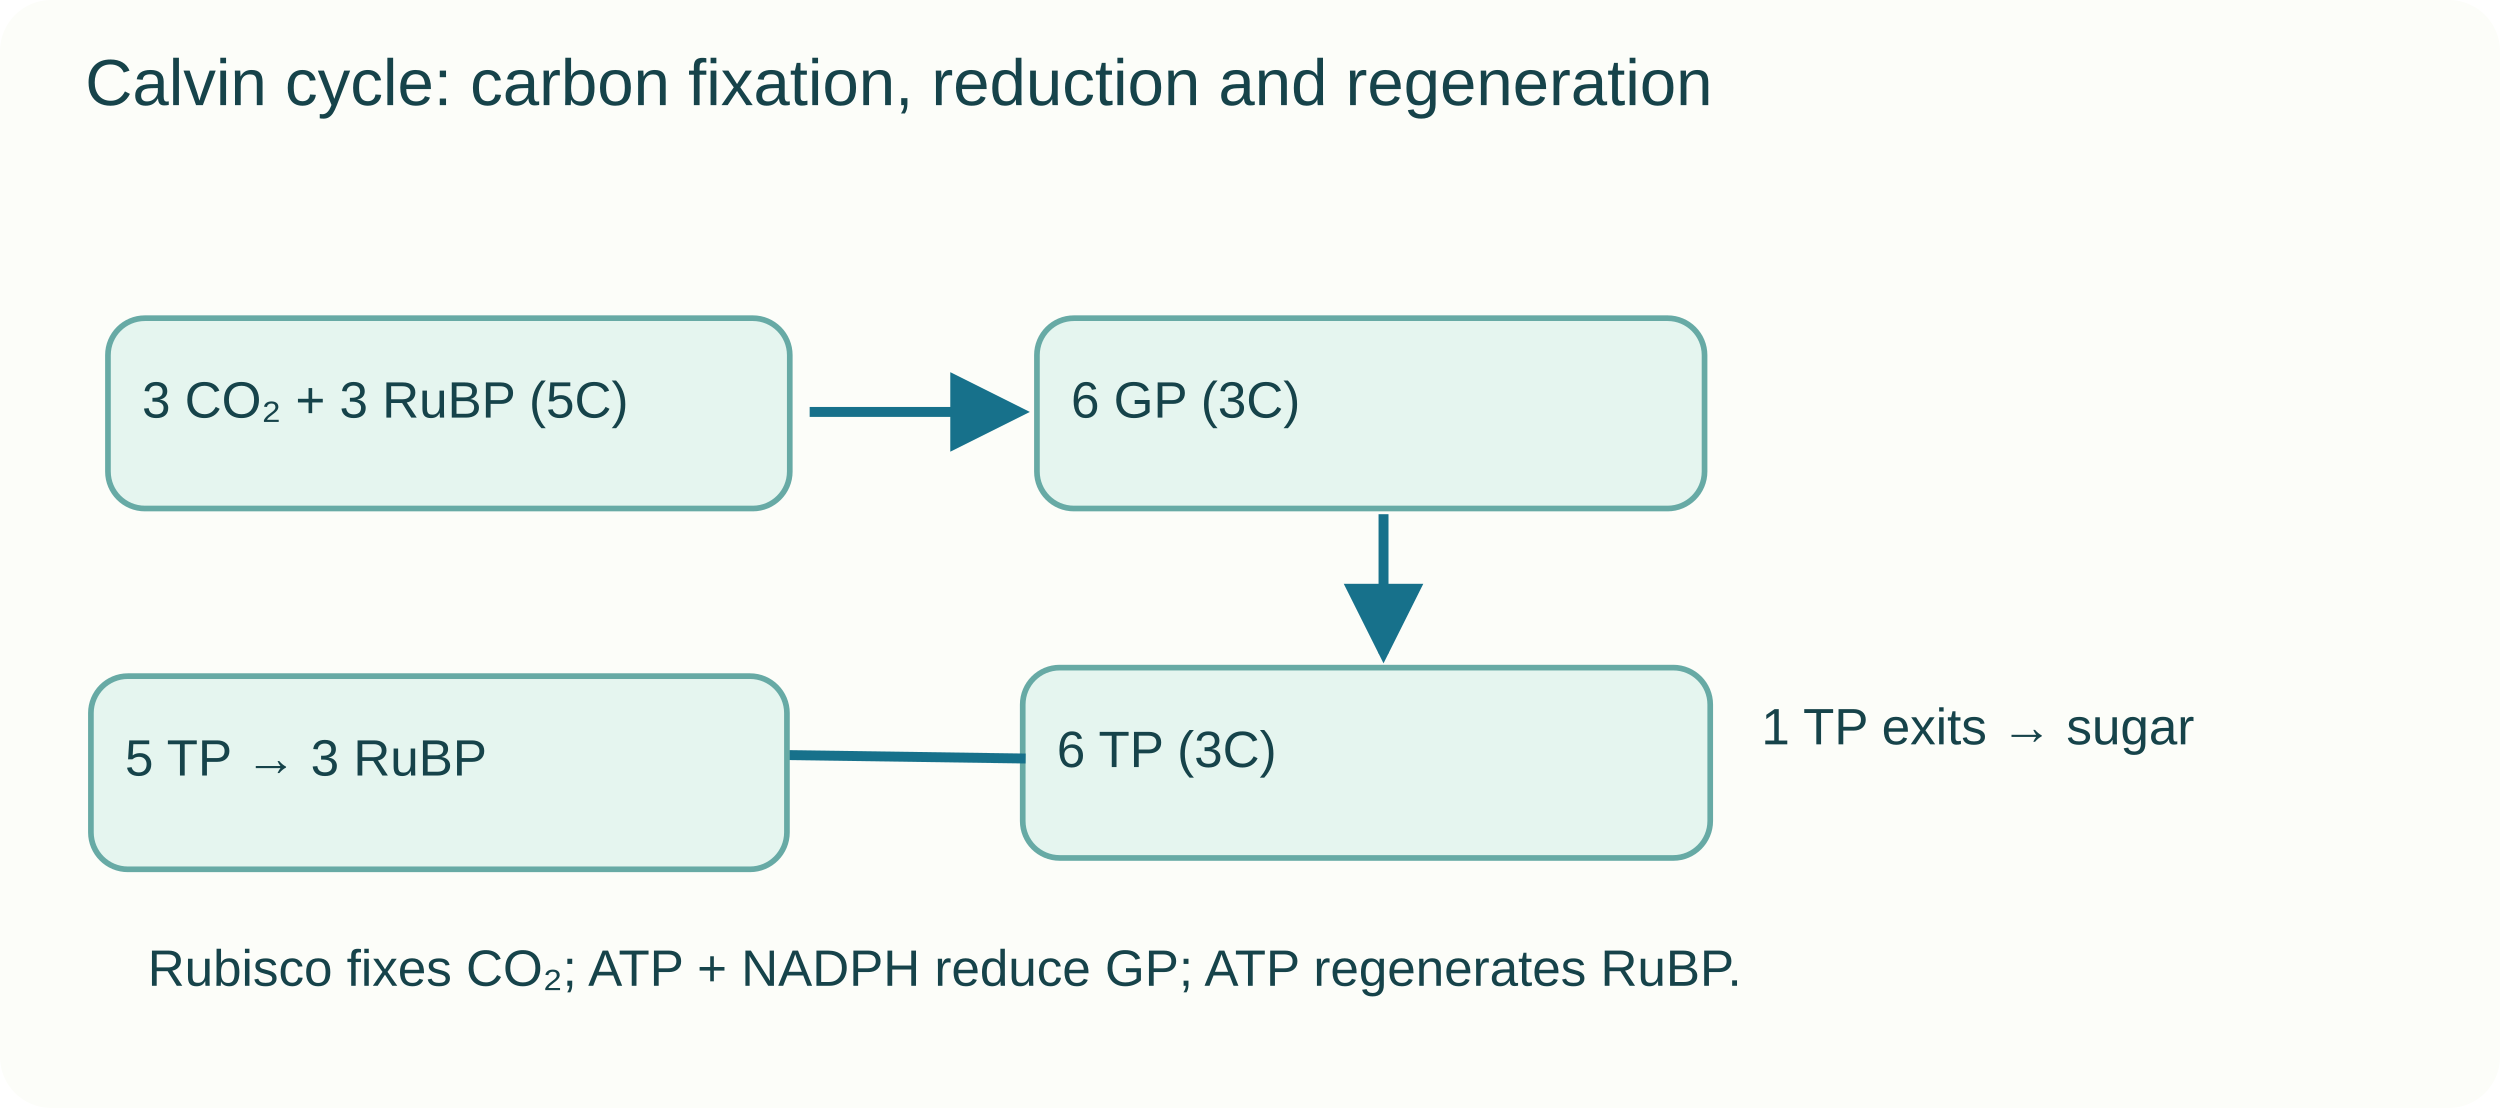
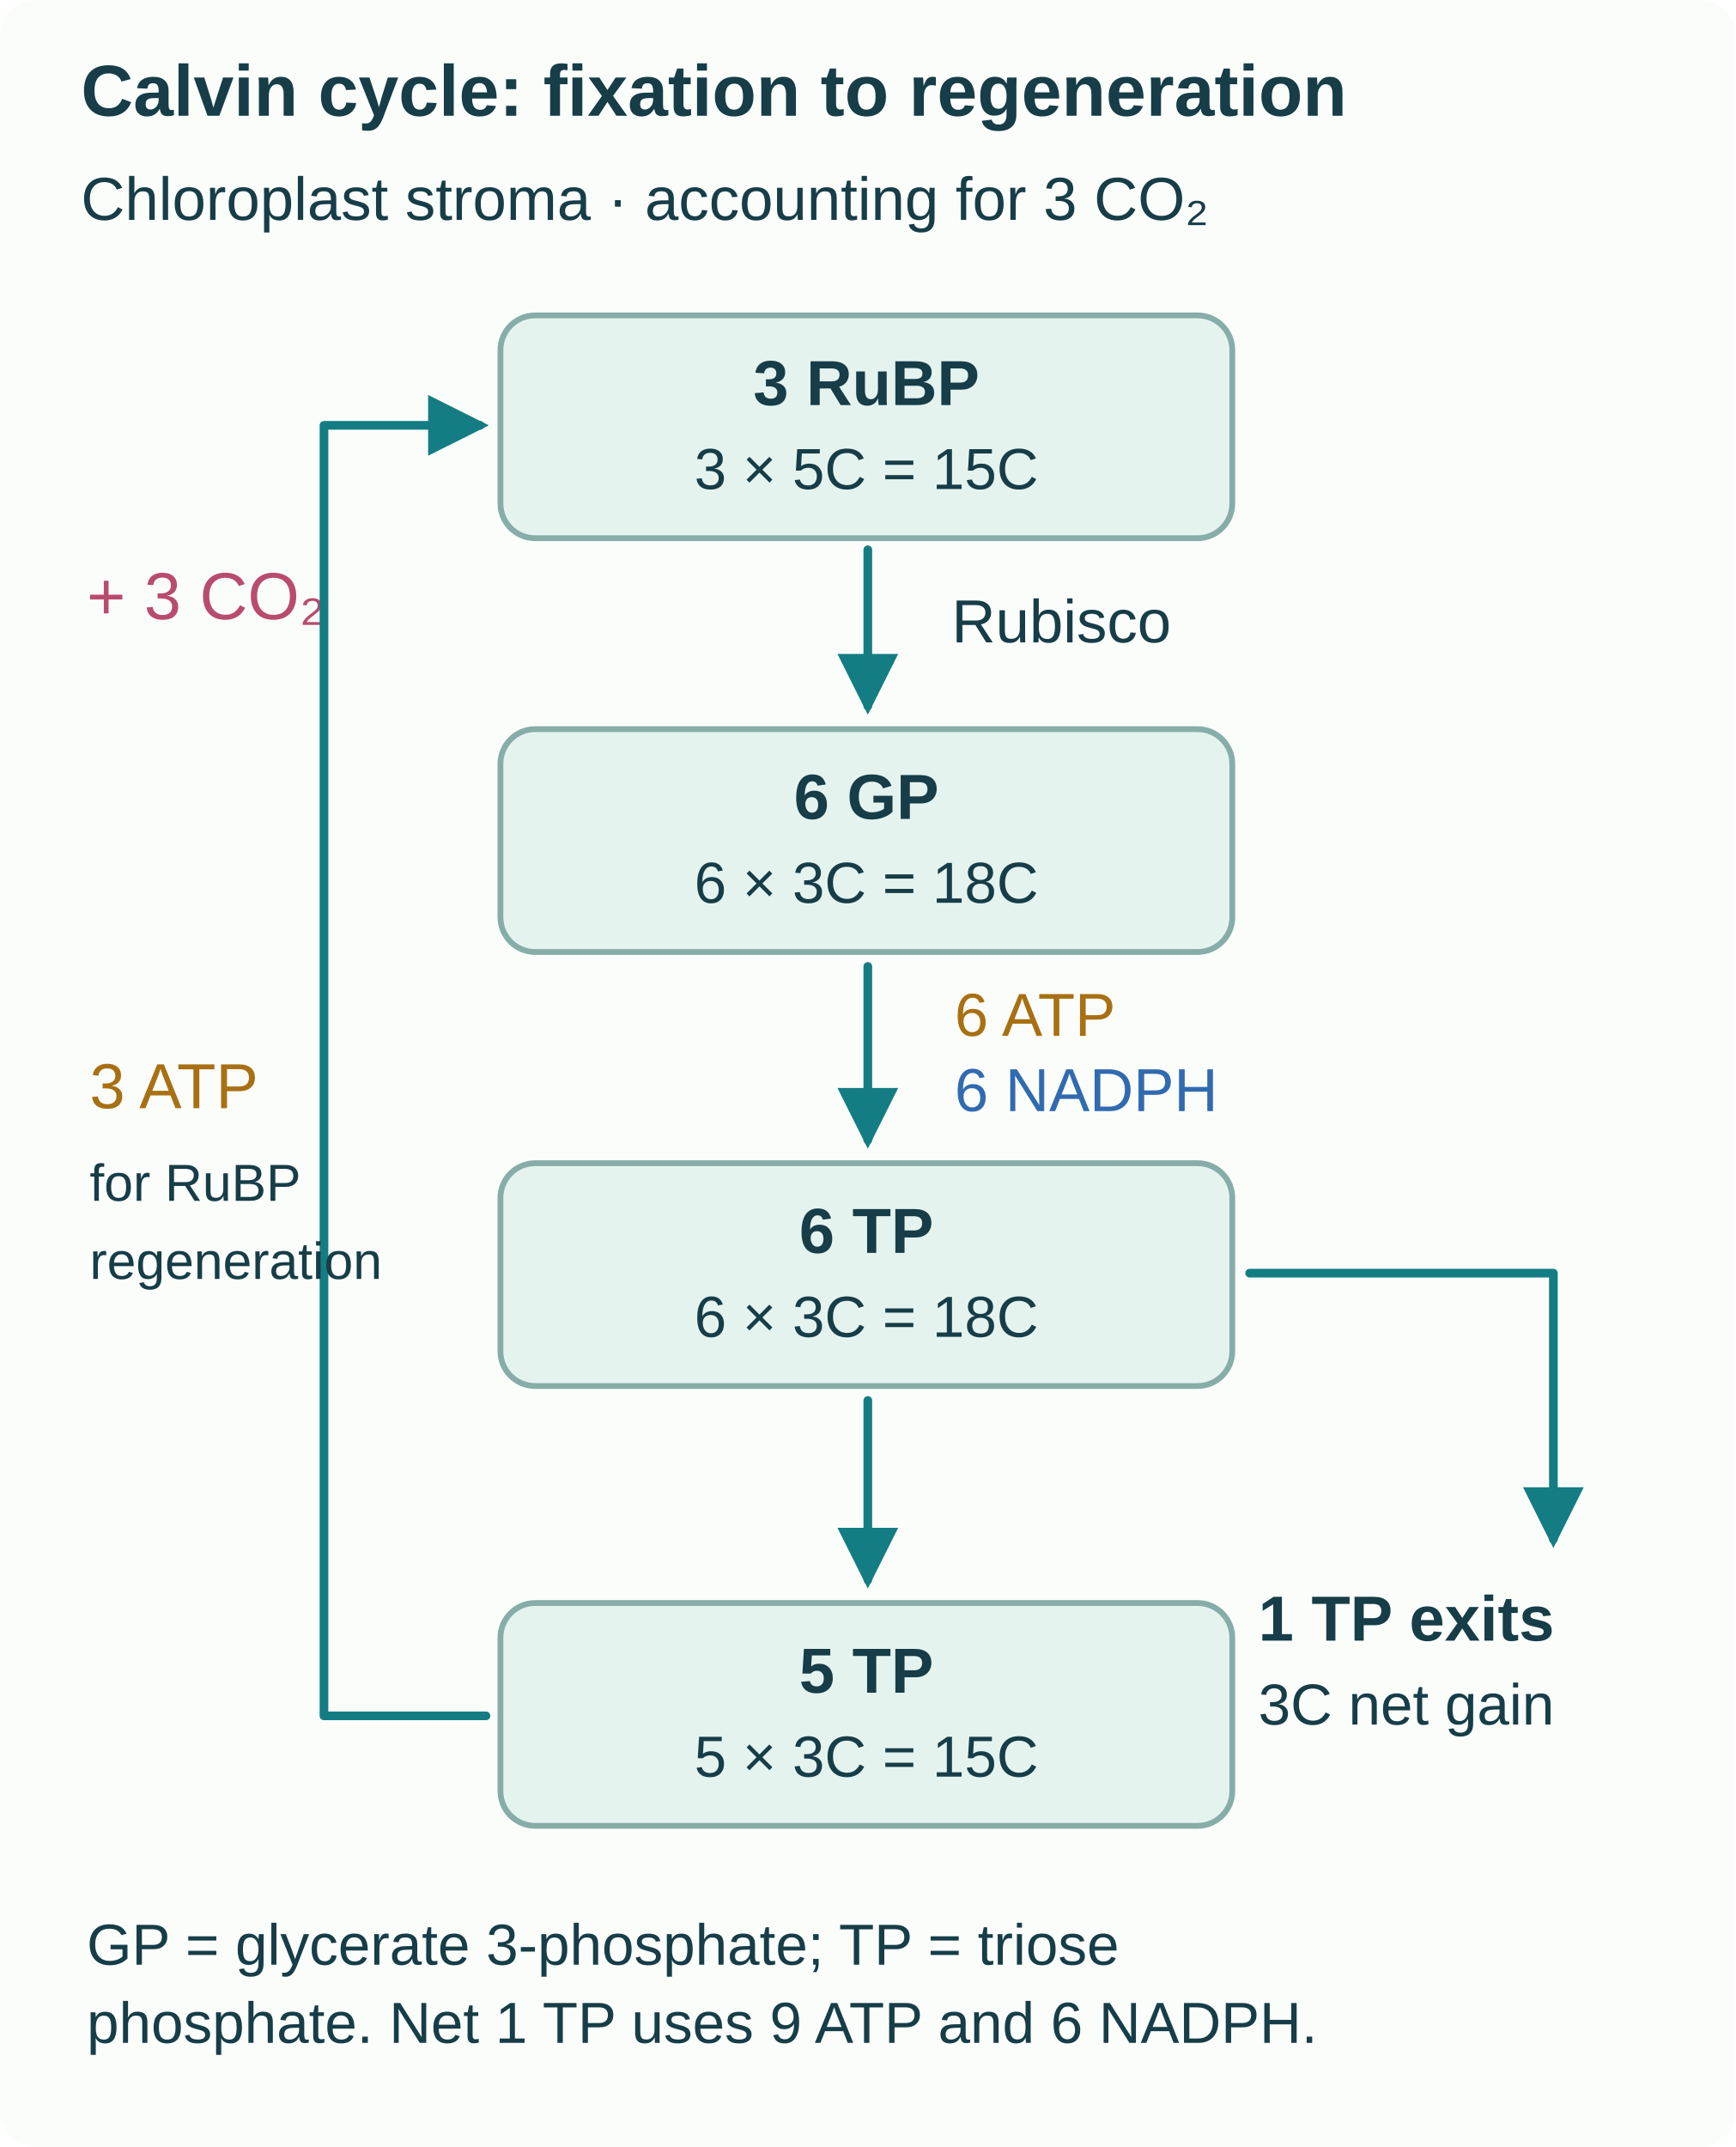
- <svg xmlns="http://www.w3.org/2000/svg" viewBox="0 0 880 390" role="img" aria-label="Schematic scientific process, not experimental measurements">
+ <svg xmlns="http://www.w3.org/2000/svg" viewBox="0 0 600 742" role="img" aria-labelledby="title desc">
  <defs>
-     <marker id="arr" markerWidth="8" markerHeight="8" refX="7" refY="4" orient="auto">
-       <path d="M0 0L8 4L0 8z" fill="#17718b" />
+     <marker id="147d83" markerWidth="7" markerHeight="7" refX="6" refY="3.5" orient="auto">
+       <path d="M0 0L7 3.5L0 7Z" fill="#147d83" />
+     </marker>
+     <marker id="316aaf" markerWidth="7" markerHeight="7" refX="6" refY="3.5" orient="auto">
+       <path d="M0 0L7 3.5L0 7Z" fill="#316aaf" />
+     </marker>
+     <marker id="b84c6f" markerWidth="7" markerHeight="7" refX="6" refY="3.5" orient="auto">
+       <path d="M0 0L7 3.5L0 7Z" fill="#b84c6f" />
+     </marker>
+     <marker id="a87013" markerWidth="7" markerHeight="7" refX="6" refY="3.5" orient="auto">
+       <path d="M0 0L7 3.5L0 7Z" fill="#a87013" />
+     </marker>
+     <marker id="4c8759" markerWidth="7" markerHeight="7" refX="6" refY="3.5" orient="auto">
+       <path d="M0 0L7 3.5L0 7Z" fill="#4c8759" />
    </marker>
  </defs>
-   <rect width="880" height="390" rx="18" fill="#fcfdf9" />
-   <text x="30" y="37" font-family="Arial, sans-serif" font-size="23" fill="#16434a">Calvin cycle: carbon fixation, reduction and regeneration</text>
-   <rect x="38" y="112" width="240" height="67" rx="13" fill="#e5f5ef" stroke="#67aaa5" stroke-width="2" />
-   <text x="50" y="147" font-family="Arial, sans-serif" font-size="18" fill="#16434a">3 CO₂ + 3 RuBP (5C)</text>
-   <path d="M285 145 L359 145" stroke="#17718b" stroke-width="3.5" fill="none" marker-end="url(#arr)" />
-   <rect x="365" y="112" width="235" height="67" rx="13" fill="#e5f5ef" stroke="#67aaa5" stroke-width="2" />
-   <text x="377" y="147" font-family="Arial, sans-serif" font-size="18" fill="#16434a">6 GP (3C)</text>
-   <path d="M487 181 L487 230" stroke="#17718b" stroke-width="3.5" fill="none" marker-end="url(#arr)" />
-   <rect x="360" y="235" width="242" height="67" rx="13" fill="#e5f5ef" stroke="#67aaa5" stroke-width="2" />
-   <text x="372" y="270" font-family="Arial, sans-serif" font-size="18" fill="#16434a">6 TP (3C)</text>
-   <path d="M361 267 L222 265" stroke="#17718b" stroke-width="3.5" fill="none" marker-end="url(#arr)" />
-   <rect x="32" y="238" width="245" height="68" rx="13" fill="#e5f5ef" stroke="#67aaa5" stroke-width="2" />
-   <text x="44" y="273" font-family="Arial, sans-serif" font-size="18" fill="#16434a">5 TP → 3 RuBP</text>
-   <text x="620" y="262" font-family="Arial, sans-serif" font-size="18" fill="#16434a">1 TP exits → sugar</text>
-   <text x="52" y="347" font-family="Arial, sans-serif" font-size="18" fill="#16434a">Rubisco fixes CO₂; ATP + NADPH reduce GP; ATP regenerates RuBP.</text>
+   <rect width="600" height="742" rx="12" fill="#fbfdfb" />
+   <g font-family="Arial, sans-serif">
+     <text x="28" y="40" font-size="25" fill="#163d48" text-anchor="start" font-weight="700">Calvin cycle: fixation to regeneration</text>
+     <text x="28" y="76" font-size="21" fill="#163d48" text-anchor="start" font-weight="400">Chloroplast stroma · accounting for 3 CO₂</text>
+     <rect x="173" y="109" width="253" height="77" rx="12" fill="#e5f3ef" stroke="#86ada8" stroke-width="2" />
+     <text x="299.5" y="140" font-size="22" fill="#163d48" text-anchor="middle" font-weight="600">3 RuBP</text>
+     <text x="299.5" y="169" font-size="20" fill="#163d48" text-anchor="middle" font-weight="400">3 × 5C = 15C</text>
+     <text x="30" y="214" font-size="23" fill="#b84c6f" text-anchor="start" font-weight="400">+ 3 CO₂</text>
+     <path d="M300 190V244" fill="none" stroke="#147d83" stroke-width="3" stroke-linecap="round" stroke-linejoin="round" marker-end="url(#147d83)" />
+     <text x="329" y="222" font-size="21" fill="#163d48" text-anchor="start" font-weight="400">Rubisco</text>
+     <rect x="173" y="252" width="253" height="77" rx="12" fill="#e5f3ef" stroke="#86ada8" stroke-width="2" />
+     <text x="299.5" y="283" font-size="22" fill="#163d48" text-anchor="middle" font-weight="600">6 GP</text>
+     <text x="299.5" y="312" font-size="20" fill="#163d48" text-anchor="middle" font-weight="400">6 × 3C = 18C</text>
+     <path d="M300 334V394" fill="none" stroke="#147d83" stroke-width="3" stroke-linecap="round" stroke-linejoin="round" marker-end="url(#147d83)" />
+     <text x="330" y="358" font-size="21" fill="#a87013" text-anchor="start" font-weight="400">6 ATP</text>
+     <text x="330" y="384" font-size="21" fill="#316aaf" text-anchor="start" font-weight="400">6 NADPH</text>
+     <rect x="173" y="402" width="253" height="77" rx="12" fill="#e5f3ef" stroke="#86ada8" stroke-width="2" />
+     <text x="299.5" y="433" font-size="22" fill="#163d48" text-anchor="middle" font-weight="600">6 TP</text>
+     <text x="299.5" y="462" font-size="20" fill="#163d48" text-anchor="middle" font-weight="400">6 × 3C = 18C</text>
+     <path d="M432 440H537V532" fill="none" stroke="#147d83" stroke-width="3" stroke-linecap="round" stroke-linejoin="round" marker-end="url(#147d83)" />
+     <text x="435" y="567" font-size="22" fill="#163d48" text-anchor="start" font-weight="600">1 TP exits</text>
+     <text x="435" y="596" font-size="20" fill="#163d48" text-anchor="start" font-weight="400">3C net gain</text>
+     <path d="M300 484V546" fill="none" stroke="#147d83" stroke-width="3" stroke-linecap="round" stroke-linejoin="round" marker-end="url(#147d83)" />
+     <rect x="173" y="554" width="253" height="77" rx="12" fill="#e5f3ef" stroke="#86ada8" stroke-width="2" />
+     <text x="299.5" y="585" font-size="22" fill="#163d48" text-anchor="middle" font-weight="600">5 TP</text>
+     <text x="299.5" y="614" font-size="20" fill="#163d48" text-anchor="middle" font-weight="400">5 × 3C = 15C</text>
+     <path d="M168 593H112V147H166" fill="none" stroke="#147d83" stroke-width="3" stroke-linecap="round" stroke-linejoin="round" marker-end="url(#147d83)" />
+     <text x="31" y="383" font-size="22" fill="#a87013" text-anchor="start" font-weight="400">3 ATP</text>
+     <text x="31" y="415" font-size="18" fill="#163d48" text-anchor="start" font-weight="400">for RuBP</text>
+     <text x="31" y="442" font-size="18" fill="#163d48" text-anchor="start" font-weight="400">regeneration</text>
+     <text x="30" y="679" font-size="20" fill="#163d48" text-anchor="start" font-weight="400">GP = glycerate 3-phosphate; TP = triose</text>
+     <text x="30" y="706" font-size="20" fill="#163d48" text-anchor="start" font-weight="400">phosphate. Net 1 TP uses 9 ATP and 6 NADPH.</text>
+   </g>
</svg>
